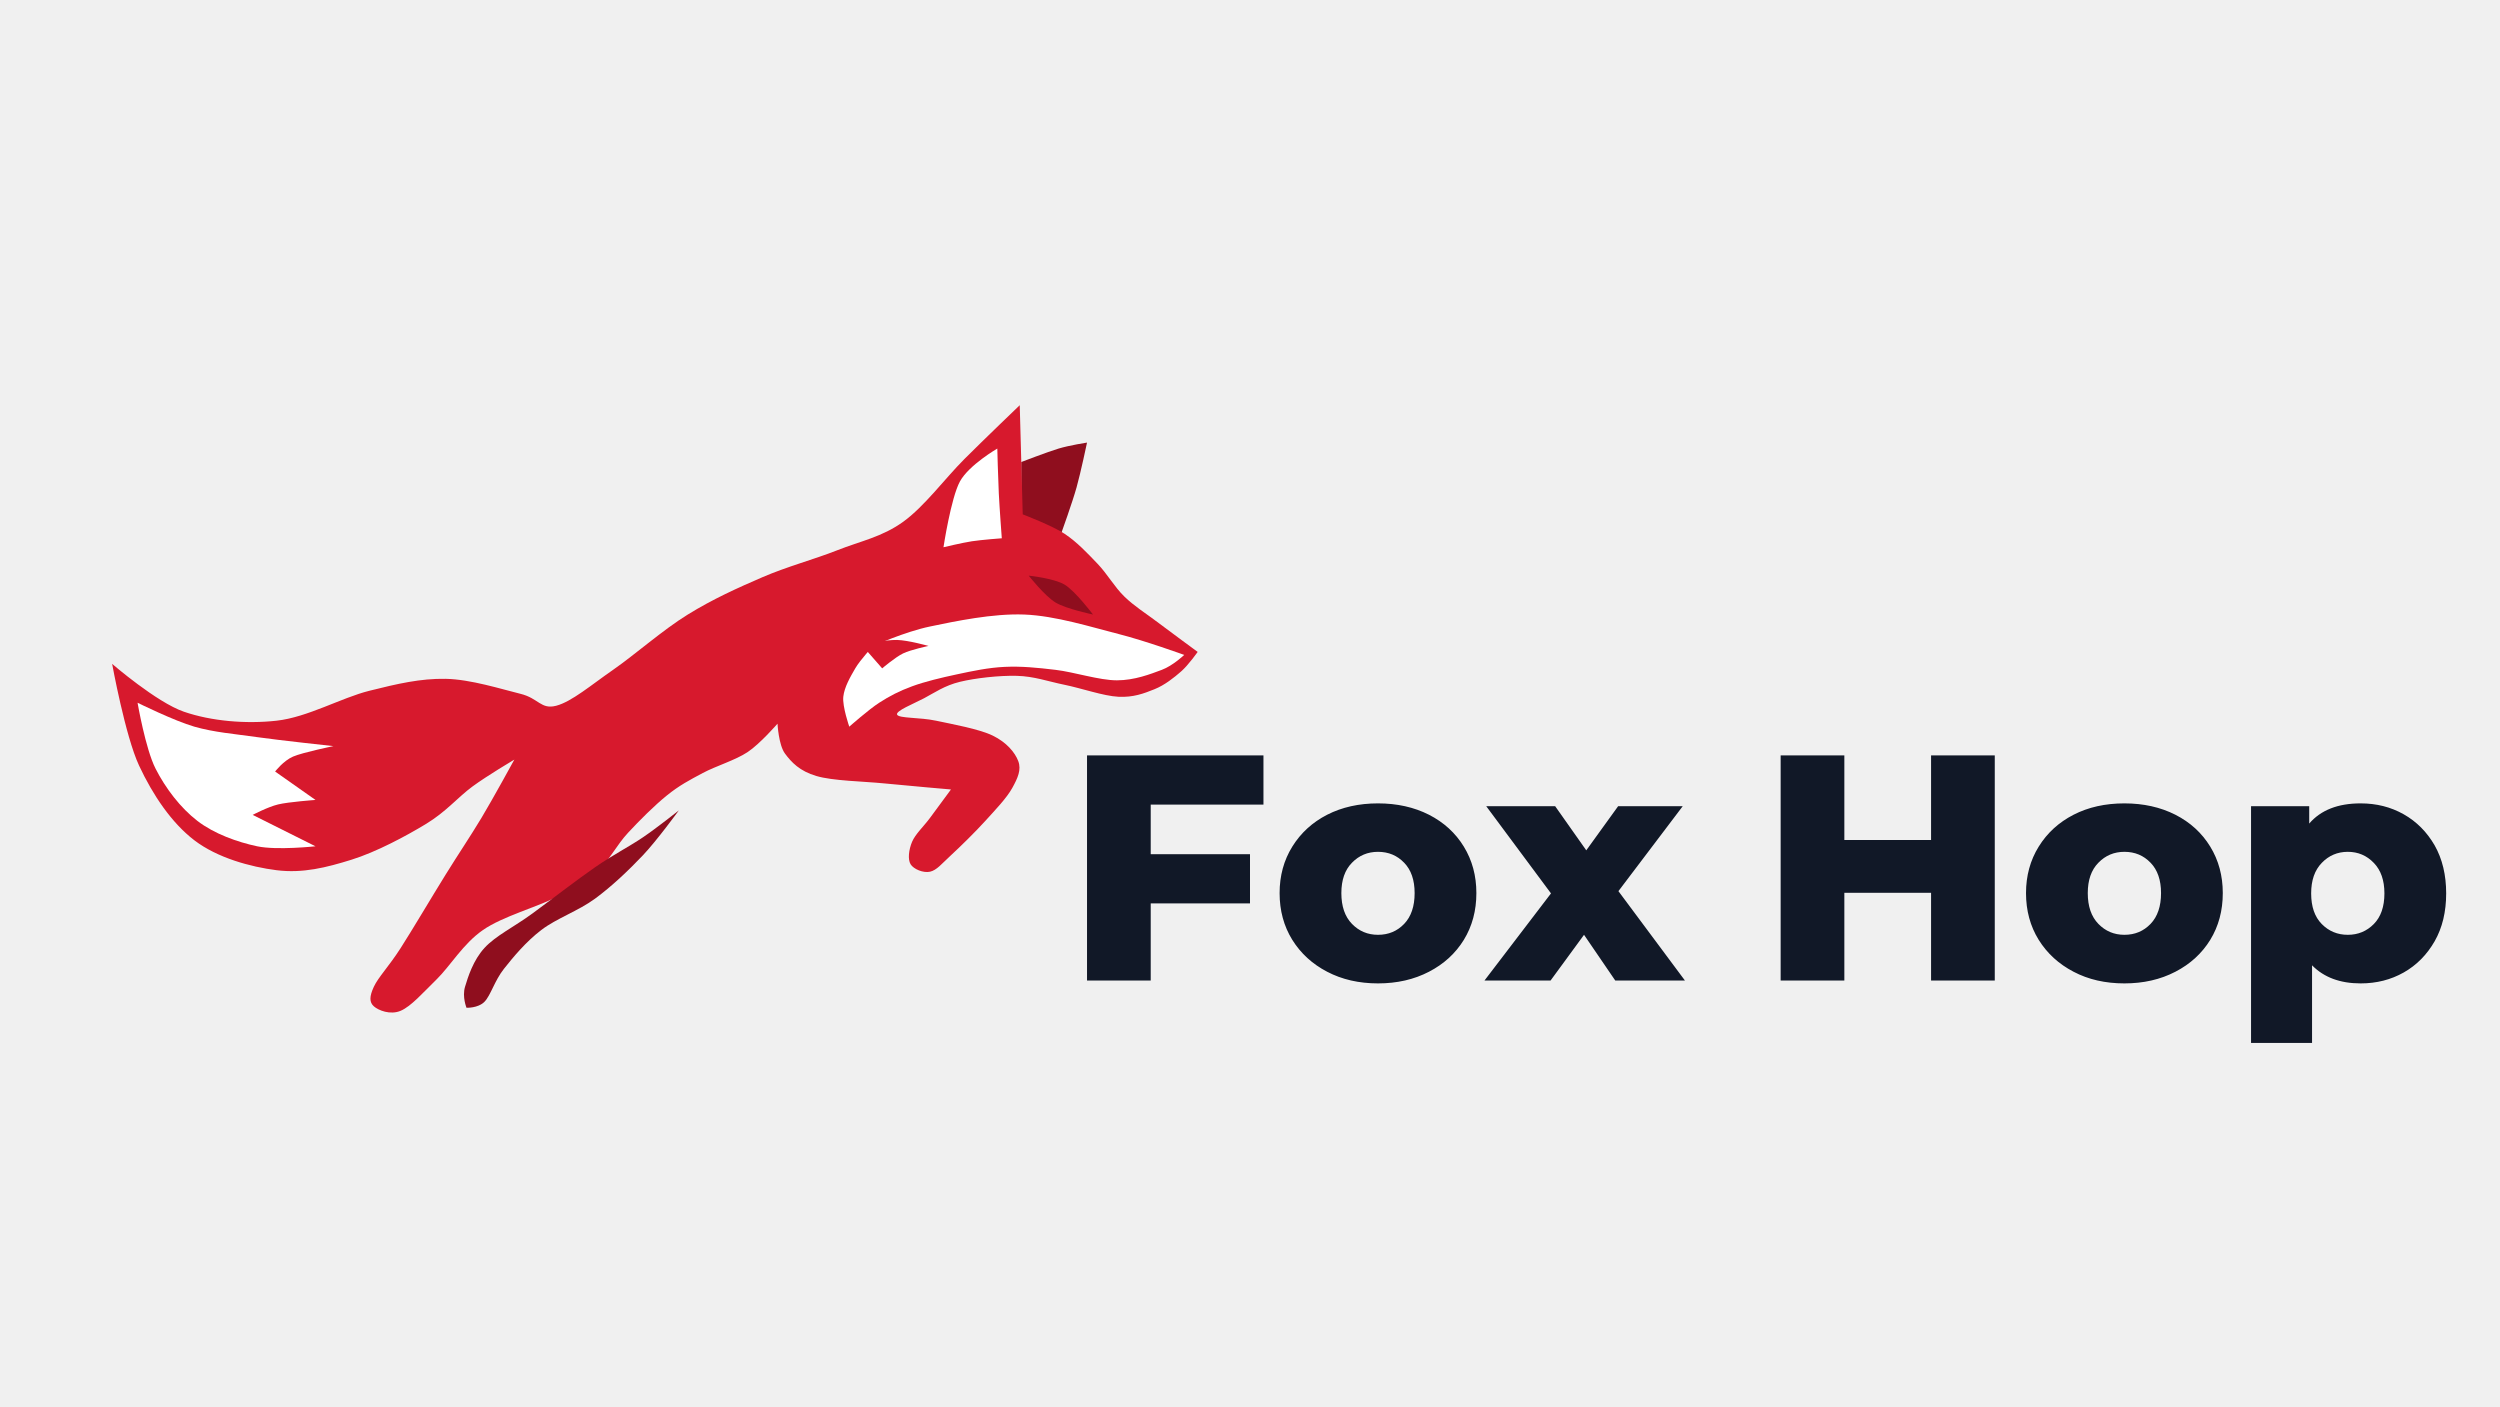
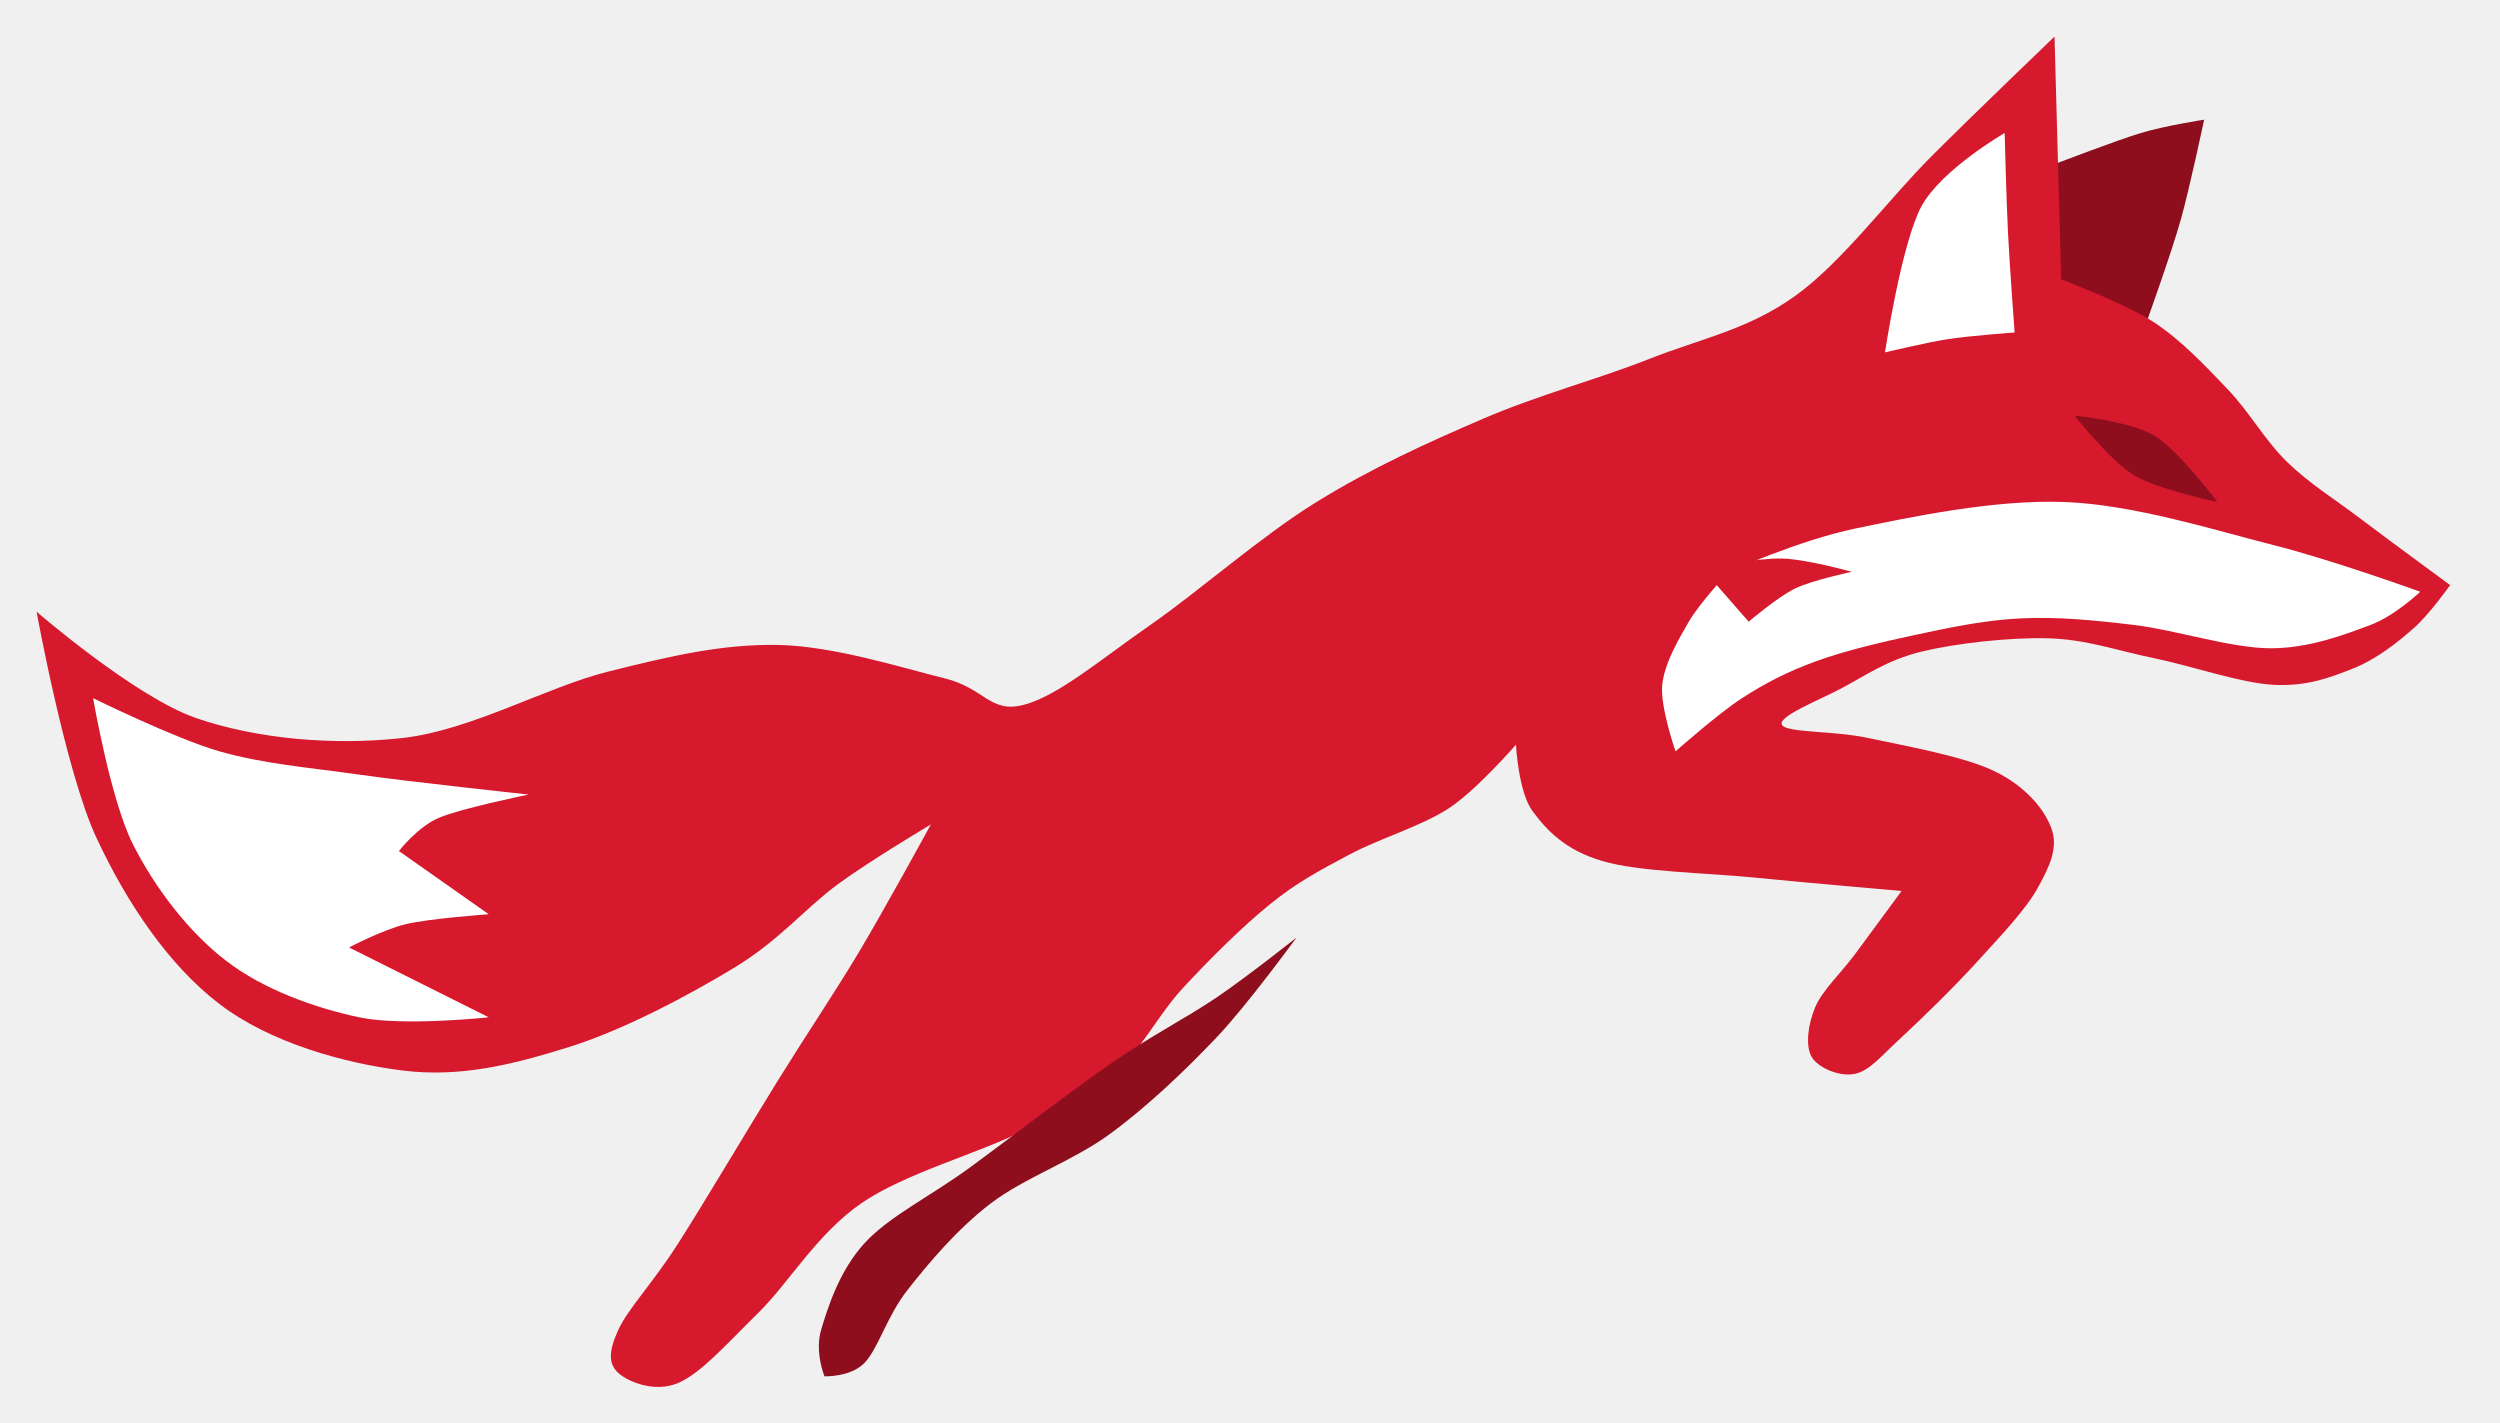
- <svg xmlns="http://www.w3.org/2000/svg" viewBox="0 0 1672 941" role="img" aria-labelledby="title desc">
+ <svg xmlns="http://www.w3.org/2000/svg" viewBox="64 260 752 428" role="img" aria-labelledby="title desc">
  <g>
    <path fill="#8F0E1E" d="M683 309C683 309 700.7 302.2 708 300C715.3 297.8 727 296 727 296C727 296 722.8 316 720 326C717.2 336 710 356 710 356C710 356 683 346 683 346C683 346 683 309 683 309Z" />
    <path fill="#D7192D" d="M75 444C75 444 104.7 469.7 123 476C141.3 482.3 164.3 484.3 185 482C205.7 479.7 228.2 466.7 247 462C265.8 457.3 281.2 453.7 298 454C314.8 454.3 335.7 461 348 464C360.3 467 361.7 474.7 372 472C382.3 469.3 395.3 458.2 410 448C424.7 437.8 443.3 421.3 460 411C476.7 400.7 493.3 393.2 510 386C526.7 378.8 544.3 374.2 560 368C575.7 361.8 589.8 359.2 604 349C618.2 338.8 632 320 645 307C658 294 682 271 682 271C682 271 684 344 684 344C684 344 703.7 351.5 712 357C720.3 362.5 727.3 370 734 377C740.7 384 745.3 392.5 752 399C758.7 405.5 765.8 409.8 774 416C782.2 422.2 801 436 801 436C801 436 794.8 444.8 790 449C785.2 453.2 779 458.2 772 461C765 463.8 758 466.5 748 466C738 465.5 723.3 460.3 712 458C700.7 455.7 691.7 452.3 680 452C668.3 451.7 652.3 453.5 642 456C631.7 458.5 625 463.3 618 467C611 470.7 598.7 475.5 600 478C601.3 480.5 615.3 479.7 626 482C636.7 484.3 654.8 487.5 664 492C673.2 496.5 678.8 503.2 681 509C683.2 514.8 680.7 520.3 677 527C673.3 533.7 665.8 541.5 659 549C652.2 556.5 642.2 566.3 636 572C629.8 577.7 626.5 582 622 583C617.5 584 611 581.3 609 578C607 574.7 607.8 568.2 610 563C612.2 557.8 617.7 552.8 622 547C626.3 541.2 636 528 636 528C636 528 607 525.5 592 524C577 522.5 557.2 522.3 546 519C534.8 515.7 529.3 509.8 525 504C520.7 498.2 520 484 520 484C520 484 508.3 497.5 500 503C491.7 508.5 479 512.2 470 517C461 521.8 454.3 525.3 446 532C437.7 538.7 427.7 548.7 420 557C412.3 565.3 408 574.8 400 582C392 589.2 384.8 593.3 372 600C359.2 606.7 336.3 612.8 323 622C309.7 631.2 301.2 646 292 655C282.8 664 275 673 268 676C261 679 253 675.7 250 673C247 670.3 247 666.5 250 660C253 653.5 260 646.5 268 634C276 621.5 289 599.5 298 585C307 570.5 314.3 559.8 322 547C329.7 534.2 344 508 344 508C344 508 325.8 518.8 316 526C306.2 533.2 298.5 542.8 285 551C271.5 559.2 251.7 569.8 235 575C218.3 580.2 202.5 584.2 185 582C167.5 579.8 145.3 573.7 130 562C114.7 550.3 102.2 531.7 93 512C83.8 492.3 75 444 75 444Z" />
    <path fill="#8F0E1E" d="M454 542C454 542 439.3 562.2 430 572C420.7 581.8 409.3 592.7 398 601C386.7 609.3 372.2 614.2 362 622C351.8 629.8 343.3 640 337 648C330.7 656 328.2 665.7 324 670C319.8 674.3 312 674 312 674C312 674 309 666.7 311 660C313 653.3 316.5 642.2 324 634C331.5 625.8 343.7 620 356 611C368.3 602 385.7 588.5 398 580C410.3 571.5 420.7 566.3 430 560C439.3 553.7 454 542 454 542Z" />
    <path fill="#FFFFFF" d="M584 432C584 432 605.2 422.5 622 419C638.8 415.5 664 410.2 685 411C706 411.8 730.2 419.5 748 424C765.8 428.5 792 438 792 438C792 438 784.5 445.2 777 448C769.5 450.8 758.8 455 747 455C735.2 455 718.5 449.5 706 448C693.5 446.5 683 445.5 672 446C661 446.5 650.3 448.8 640 451C629.7 453.2 618.7 455.8 610 459C601.3 462.2 595 465.5 588 470C581 474.5 568 486 568 486C568 486 563.3 472.5 564 466C564.7 459.5 568.7 452.7 572 447C575.3 441.3 584 432 584 432Z" />
    <path fill="#D7192D" d="M576 431C576 431 592.5 427.8 600 428C607.5 428.2 621 432 621 432C621 432 609.2 434.5 604 437C598.8 439.5 590 447 590 447C590 447 576 431 576 431Z" />
    <path fill="#FFFFFF" d="M667 300C667 300 667.5 320 668 330C668.5 340 670 360 670 360C670 360 656.5 361 650 362C643.5 363 631 366 631 366C631 366 636 333 642 322C648 311 667 300 667 300Z" />
    <path fill="#FFFFFF" d="M92 470C92 470 116.7 482.2 130 486C143.3 489.8 156.5 490.8 172 493C187.5 495.2 223 499 223 499C223 499 202.5 503.2 196 506C189.5 508.8 184 516 184 516C184 516 211 535 211 535C211 535 193 536.3 186 538C179 539.7 169 545 169 545C169 545 211 566 211 566C211 566 185.2 568.8 172 566C158.8 563.2 143.3 557.7 132 549C120.7 540.3 110.7 527.2 104 514C97.3 500.8 92 470 92 470Z" />
    <path fill="#8F0E1E" d="M688 385C688 385 704.8 386.7 712 391C719.2 395.3 731 411 731 411C731 411 713.2 407.3 706 403C698.8 398.7 688 385 688 385Z" />
  </g>
-   <path fill="#111827" d="M769.6 655.8L727 655.8L727 505.2L845.0 505.2L845.0 538.1L769.6 538.1L769.6 571.3L836.0 571.3L836.0 604.2L769.6 604.2L769.6 655.8ZM921.6 657.7L921.6 657.7Q902.5 657.7 887.6 649.9Q872.8 642.2 864.3 628.6Q855.8 614.9 855.8 597.3L855.8 597.3Q855.8 579.9 864.3 566.2Q872.8 552.5 887.6 544.9Q902.5 537.3 921.6 537.3L921.6 537.3Q940.7 537.3 955.7 544.9Q970.6 552.5 979.0 566.2Q987.4 579.9 987.4 597.3L987.4 597.3Q987.4 614.9 979.0 628.6Q970.6 642.2 955.7 649.9Q940.7 657.7 921.6 657.7ZM921.6 625.2L921.6 625.2Q932.1 625.2 939.1 617.9Q946.1 610.6 946.1 597.3L946.1 597.3Q946.1 584.2 939.1 577.0Q932.1 569.7 921.6 569.7L921.6 569.7Q911.3 569.7 904.2 577.0Q897.1 584.2 897.1 597.3L897.1 597.3Q897.1 610.6 904.2 617.9Q911.3 625.2 921.6 625.2ZM1037.0 655.8L992.8 655.8L1037.3 597.5L994.0 539.2L1040.1 539.2L1060.9 568.7L1082.2 539.2L1125.4 539.2L1082.4 596.0L1126.9 655.8L1080.3 655.8L1059.4 625.2L1037.0 655.8ZM1334.1 655.8L1291.5 655.8L1291.5 597.1L1233.5 597.1L1233.5 655.8L1190.9 655.8L1190.9 505.2L1233.5 505.2L1233.5 561.8L1291.5 561.8L1291.5 505.2L1334.1 505.2L1334.1 655.8ZM1420.8 657.7L1420.8 657.7Q1401.6 657.7 1386.8 649.9Q1372.0 642.2 1363.5 628.6Q1355.0 614.9 1355.0 597.3L1355.0 597.3Q1355.0 579.9 1363.5 566.2Q1372.0 552.5 1386.8 544.9Q1401.6 537.3 1420.8 537.3L1420.8 537.3Q1439.9 537.3 1454.9 544.9Q1469.8 552.5 1478.2 566.2Q1486.6 579.9 1486.6 597.3L1486.6 597.3Q1486.6 614.9 1478.2 628.6Q1469.8 642.2 1454.9 649.9Q1439.9 657.7 1420.8 657.7ZM1420.8 625.2L1420.8 625.2Q1431.3 625.2 1438.3 617.9Q1445.3 610.6 1445.3 597.3L1445.3 597.3Q1445.3 584.2 1438.3 577.0Q1431.3 569.7 1420.8 569.7L1420.8 569.7Q1410.5 569.7 1403.4 577.0Q1396.3 584.2 1396.3 597.3L1396.3 597.3Q1396.3 610.6 1403.4 617.9Q1410.5 625.2 1420.8 625.2ZM1578.8 657.7L1578.8 657.7Q1558.2 657.7 1546.3 645.6L1546.3 645.6L1546.3 697.5L1505.5 697.5L1505.5 539.2L1544.4 539.2L1544.4 550.8Q1556.0 537.3 1578.8 537.3L1578.8 537.3Q1594.7 537.3 1607.6 544.6Q1620.5 551.9 1628.3 565.4Q1636.0 579.0 1636.0 597.5L1636.0 597.5Q1636.0 616.0 1628.3 629.5Q1620.5 643.1 1607.6 650.4Q1594.7 657.7 1578.8 657.7ZM1570.2 625.2L1570.2 625.2Q1580.5 625.2 1587.6 618.0Q1594.7 610.8 1594.7 597.5L1594.7 597.5Q1594.7 584.4 1587.6 577.1Q1580.5 569.7 1570.2 569.7L1570.2 569.7Q1559.9 569.7 1552.8 577.1Q1545.7 584.4 1545.7 597.5L1545.7 597.5Q1545.7 610.8 1552.8 618.0Q1559.9 625.2 1570.2 625.2Z" />
</svg>
